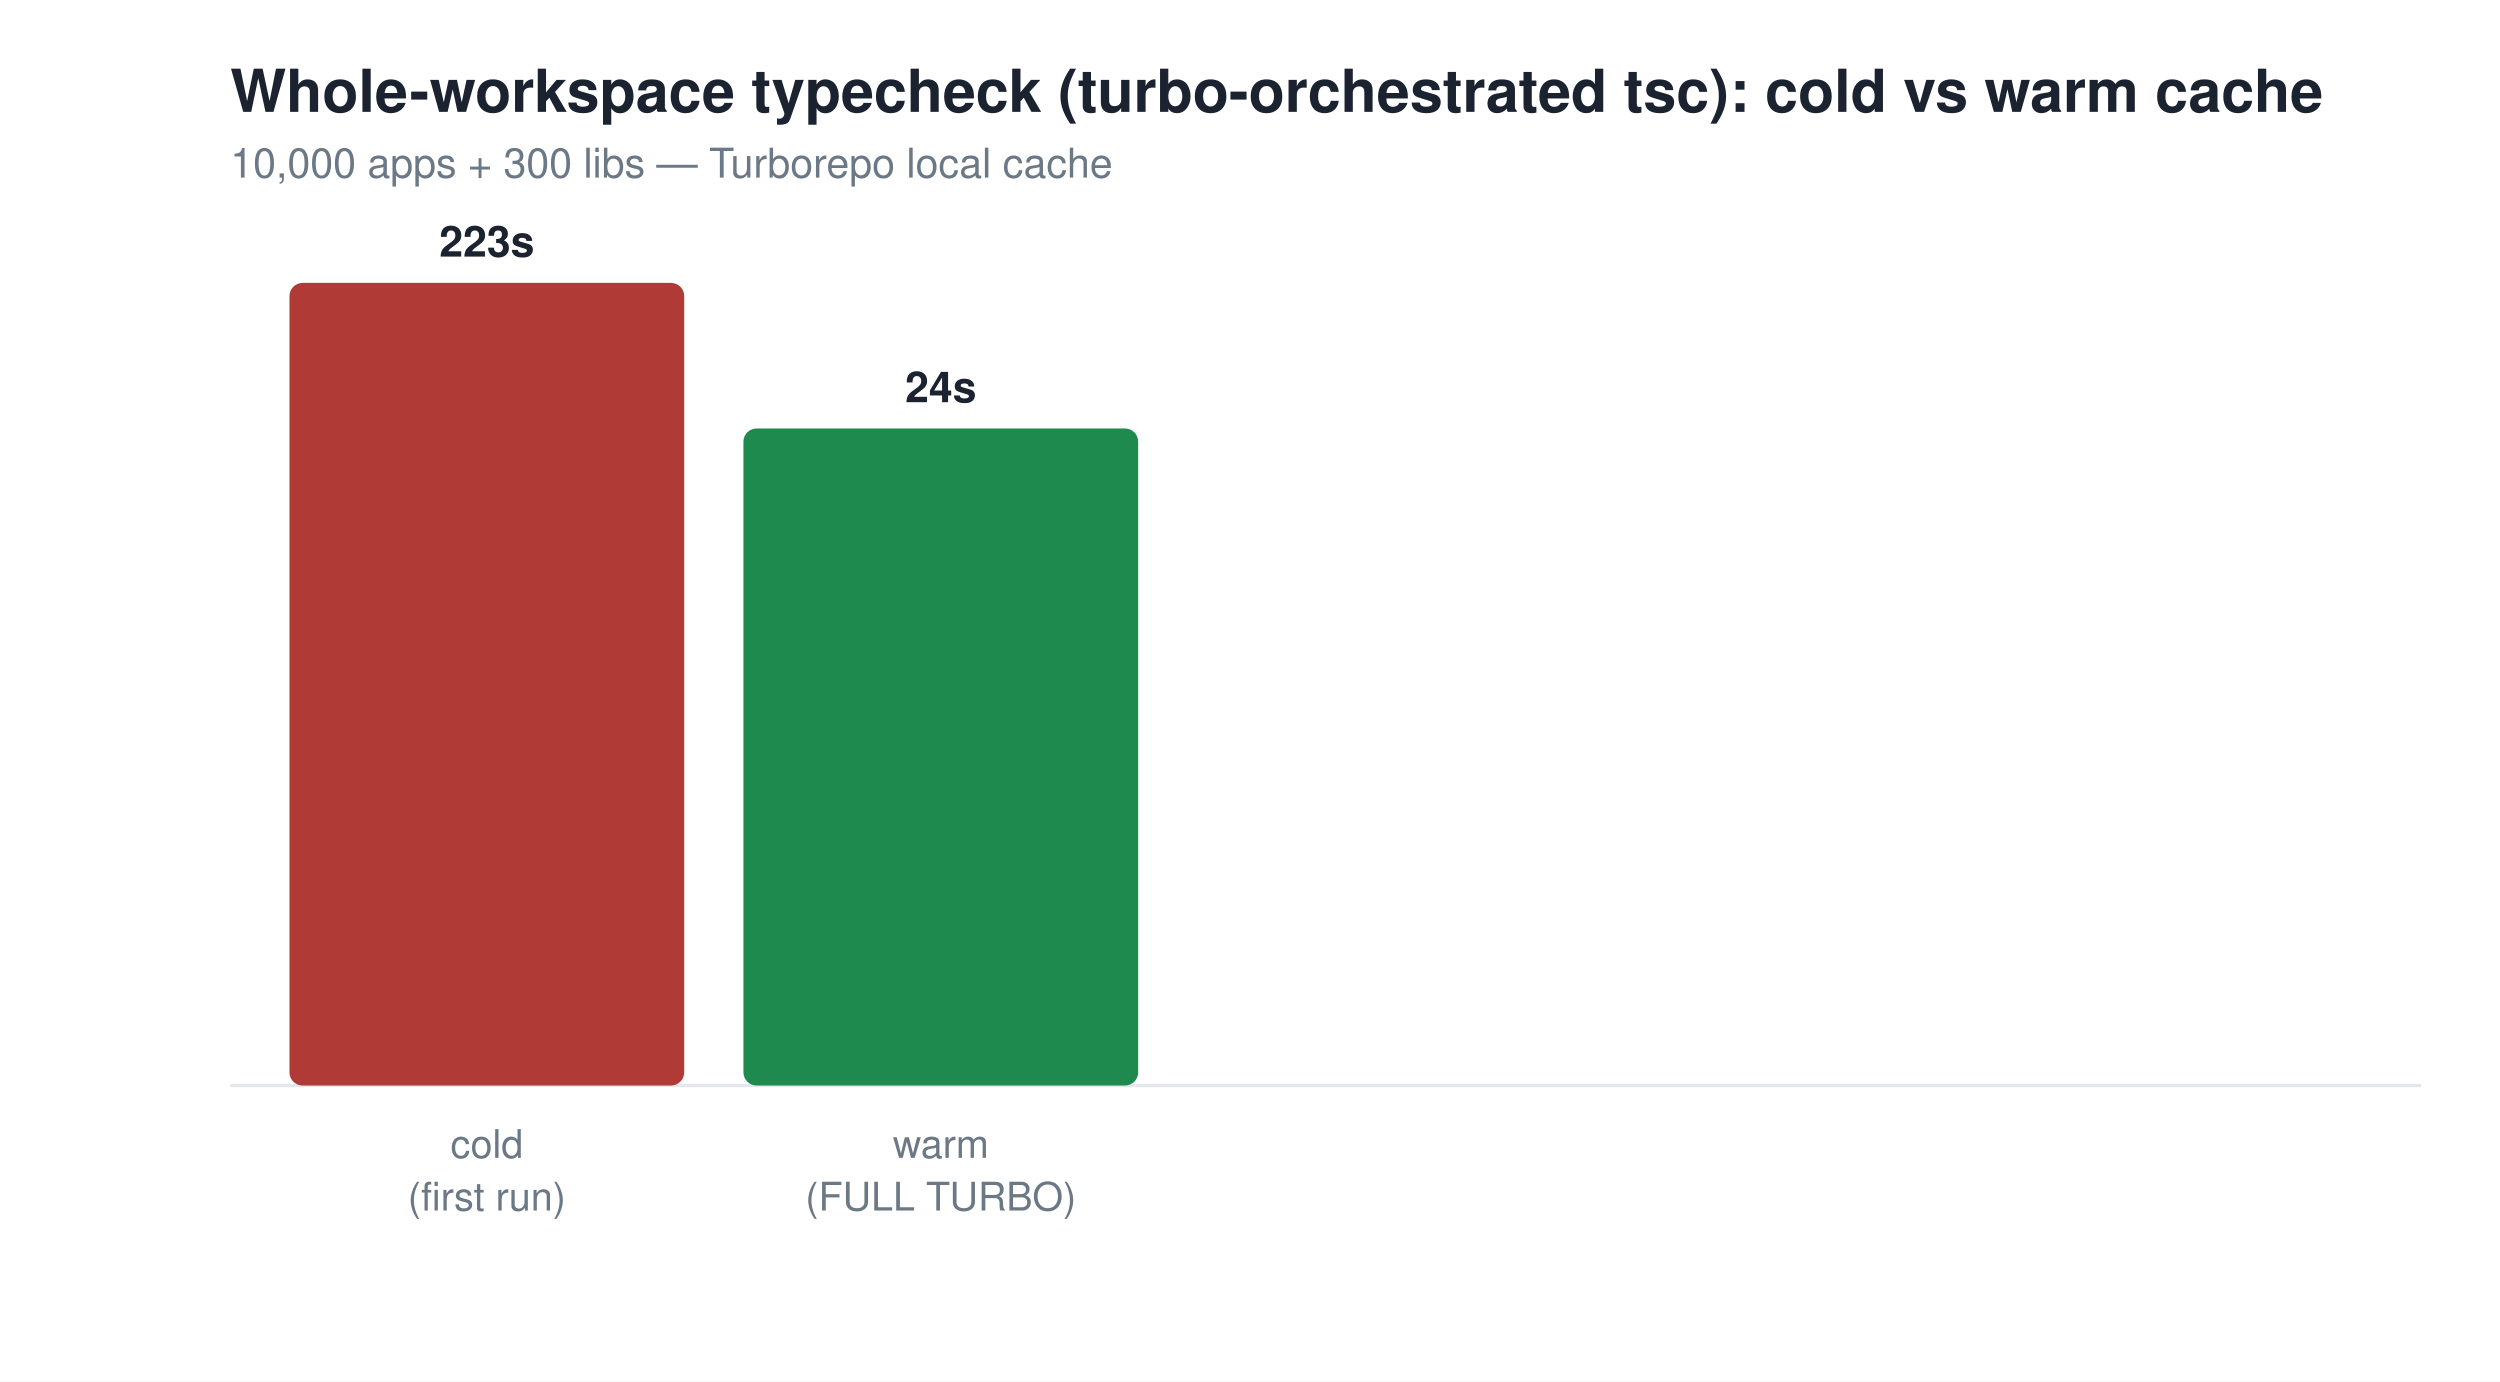
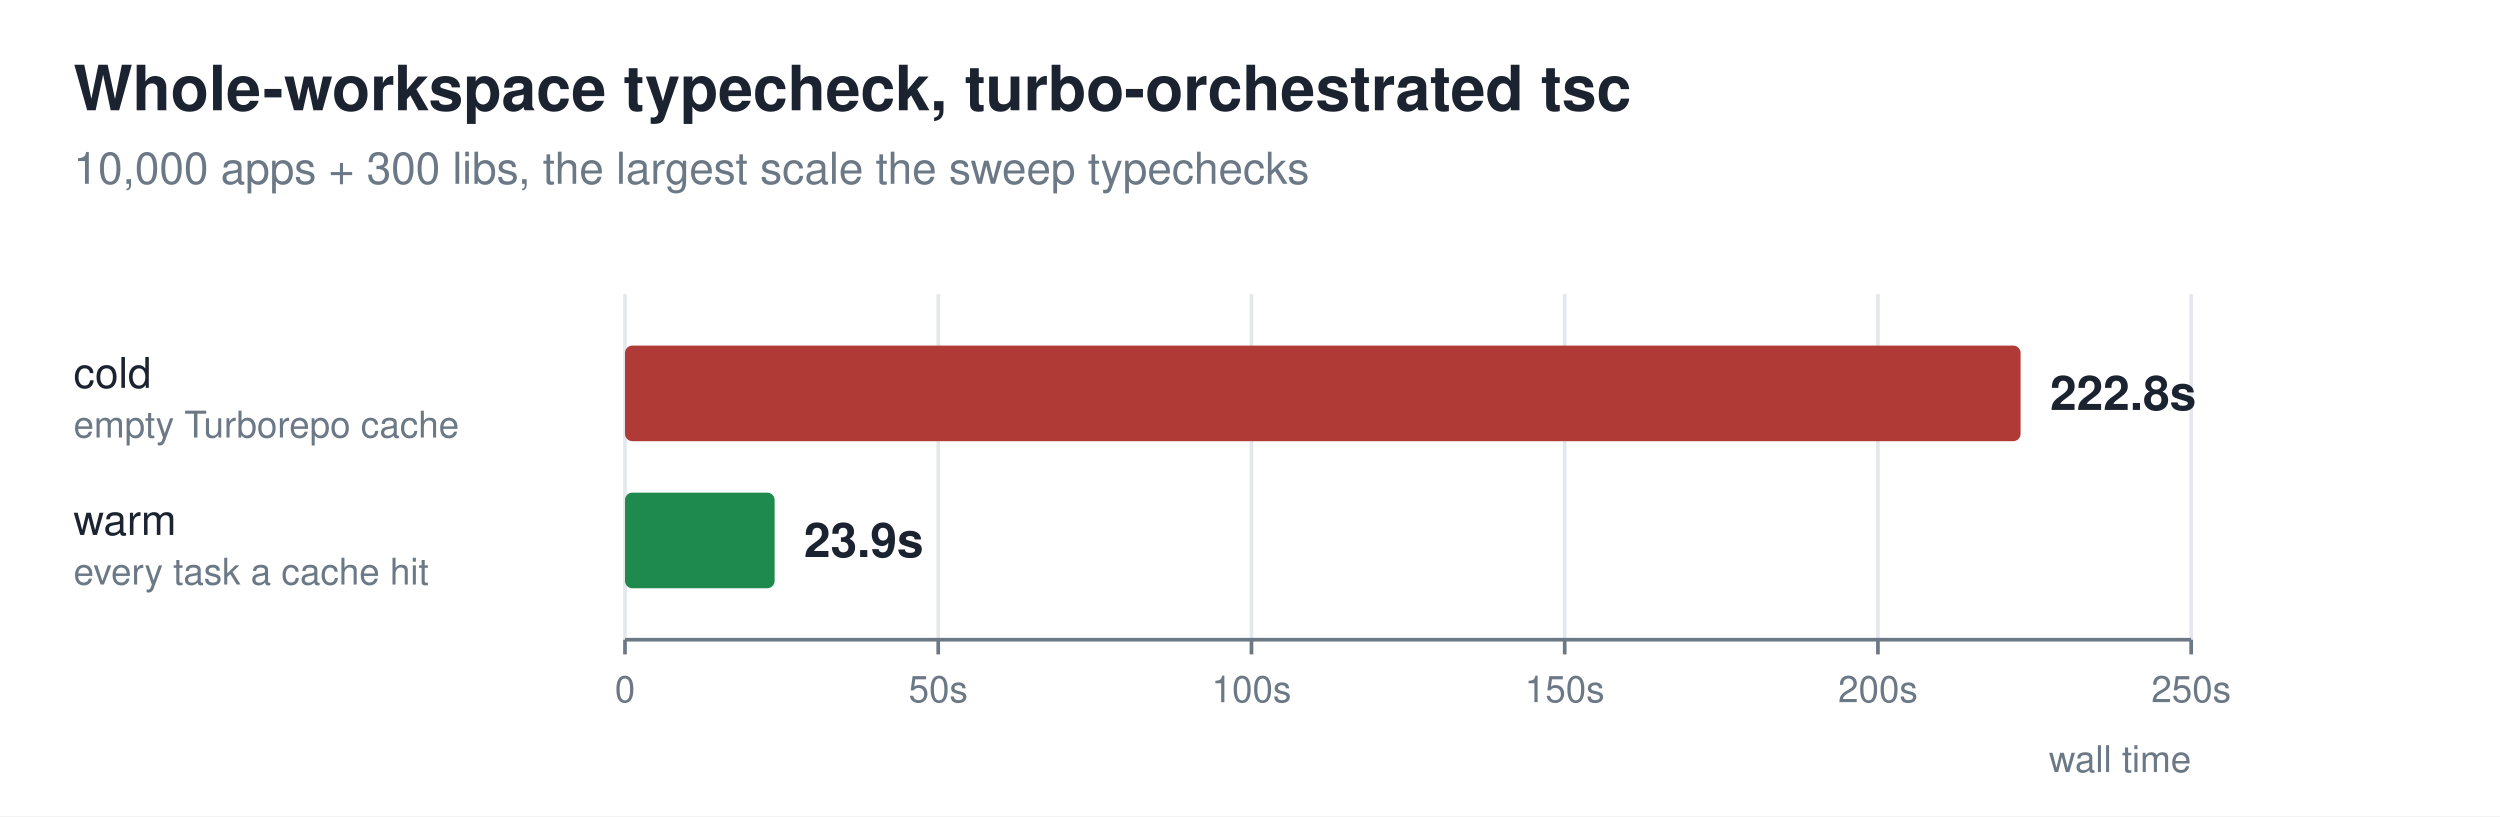
- <svg xmlns="http://www.w3.org/2000/svg" width="760" height="420" viewBox="0 0 760 420" role="img" aria-label="Whole-workspace typecheck (turbo-orchestrated tsc): cold vs warm cache — 10,000 apps + 300 libs — Turborepo local cache" font-family="system-ui,-apple-system,Segoe UI,Helvetica,Arial,sans-serif" style="font-variant-numeric:tabular-nums">
+ <svg xmlns="http://www.w3.org/2000/svg" width="680" height="222" viewBox="0 0 680 222" role="img" aria-label="Whole-workspace typecheck, turbo-orchestrated tsc. 10,000 apps + 300 libs, the largest scale the sweep typechecks" font-family="system-ui,-apple-system,Segoe UI,Helvetica,Arial,sans-serif" style="font-variant-numeric:tabular-nums">
  <style>@media (prefers-color-scheme: dark){
rect[fill="#ffffff"]{fill:#0d1117}
text[fill="#1c2330"]{fill:#e2e7ec}
text[fill="#6b7885"]{fill:#9aa6b1}
text[fill="#1a73e8"]{fill:#6ba3f5}
line[stroke="#e4e8ec"]{stroke:#2b333c}
rect[stroke="#e4e8ec"]{stroke:#39424c}
rect[fill="#e4e8ec"]{fill:#2b333c}
line[stroke="#6b7885"],path[stroke="#6b7885"],polyline[stroke="#6b7885"]{stroke:#8b98a4}
path[fill="#6b7885"]{fill:#8b98a4}
rect[fill="#eef3fb"]{fill:#1f2f45}rect[stroke="#b9cdec"]{stroke:#3d5a85}
rect[fill="#f0faf5"]{fill:#173029}rect[stroke="#a9d8bd"]{stroke:#2e6b52}
rect[fill="#fdf3ef"]{fill:#331f18}rect[stroke="#e4b9a6"]{stroke:#7a4630}
rect[fill="#fbf6e9"]{fill:#c9a13b;fill-opacity:.14}rect[stroke="#eee3bb"]{stroke:#7a6224}
rect[fill="#e4b9a6"]{fill:#7a4630}
text[fill="#146b3a"]{fill:#5cc48c}
text[fill="#46505b"]{fill:#aab4be}
text[fill="#8f2a23"]{fill:#f0847b}
}</style>
-   <rect width="760" height="420" fill="#ffffff" />
-   <text x="70" y="34" font-size="18" fill="#1c2330" font-weight="700">Whole-workspace typecheck (turbo-orchestrated tsc): cold vs warm cache</text>
-   <text x="70" y="54" font-size="12.5" fill="#6b7885">10,000 apps + 300 libs — Turborepo local cache</text>
-   <line x1="70" y1="330" x2="736" y2="330" stroke="#e4e8ec" />
-   <rect x="88" y="86" width="120" height="244" rx="4" fill="rgb(176,58,54)" />
-   <text x="148" y="78" font-size="13" fill="#1c2330" font-weight="600" text-anchor="middle">223s</text>
-   <text x="148" y="352" font-size="12" fill="#6b7885" text-anchor="middle">cold</text>
-   <text x="148" y="368" font-size="12" fill="#6b7885" text-anchor="middle">(first run)</text>
-   <rect x="226" y="130.261" width="120" height="199.739" rx="4" fill="rgb(31,138,77)" />
-   <text x="286" y="122.261" font-size="13" fill="#1c2330" font-weight="600" text-anchor="middle">24s</text>
-   <text x="286" y="352" font-size="12" fill="#6b7885" text-anchor="middle">warm</text>
-   <text x="286" y="368" font-size="12" fill="#6b7885" text-anchor="middle">(FULL TURBO)</text>
+   <rect width="680" height="222" fill="#ffffff" />
+   <text x="20" y="30" font-size="17" fill="#1c2330" font-weight="650">Whole-workspace typecheck, turbo-orchestrated tsc</text>
+   <text x="20" y="50" font-size="12" fill="#6b7885">10,000 apps + 300 libs, the largest scale the sweep typechecks</text>
+   <line x1="170" y1="80" x2="170" y2="174" stroke="#e4e8ec" />
+   <line x1="255.2" y1="80" x2="255.2" y2="174" stroke="#e4e8ec" />
+   <line x1="340.4" y1="80" x2="340.4" y2="174" stroke="#e4e8ec" />
+   <line x1="425.6" y1="80" x2="425.6" y2="174" stroke="#e4e8ec" />
+   <line x1="510.8" y1="80" x2="510.8" y2="174" stroke="#e4e8ec" />
+   <line x1="596" y1="80" x2="596" y2="174" stroke="#e4e8ec" />
+   <line x1="170" y1="174" x2="596" y2="174" stroke="#6b7885" />
+   <line x1="170" y1="174" x2="170" y2="178" stroke="#6b7885" />
+   <text x="170" y="191" font-size="10" fill="#6b7885" text-anchor="middle">0</text>
+   <line x1="255.2" y1="174" x2="255.2" y2="178" stroke="#6b7885" />
+   <text x="255.2" y="191" font-size="10" fill="#6b7885" text-anchor="middle">50s</text>
+   <line x1="340.4" y1="174" x2="340.4" y2="178" stroke="#6b7885" />
+   <text x="340.4" y="191" font-size="10" fill="#6b7885" text-anchor="middle">100s</text>
+   <line x1="425.6" y1="174" x2="425.6" y2="178" stroke="#6b7885" />
+   <text x="425.6" y="191" font-size="10" fill="#6b7885" text-anchor="middle">150s</text>
+   <line x1="510.8" y1="174" x2="510.8" y2="178" stroke="#6b7885" />
+   <text x="510.8" y="191" font-size="10" fill="#6b7885" text-anchor="middle">200s</text>
+   <line x1="596" y1="174" x2="596" y2="178" stroke="#6b7885" />
+   <text x="596" y="191" font-size="10" fill="#6b7885" text-anchor="middle">250s</text>
+   <text x="596" y="210" font-size="10" fill="#6b7885" text-anchor="end">wall time</text>
+   <rect x="170" y="94" width="379.6" height="26" rx="2" fill="rgb(176,58,54)" />
+   <text x="557.619" y="111.5" font-size="13" fill="#1c2330" font-weight="650">222.8s</text>
+   <text x="20" y="105.5" font-size="11.5" fill="#1c2330">cold</text>
+   <text x="20" y="119" font-size="10" fill="#6b7885">empty Turborepo cache</text>
+   <rect x="170" y="134" width="40.7" height="26" rx="2" fill="rgb(31,138,77)" />
+   <text x="218.668" y="151.5" font-size="13" fill="#1c2330" font-weight="650">23.9s</text>
+   <text x="20" y="145.5" font-size="11.5" fill="#1c2330">warm</text>
+   <text x="20" y="159" font-size="10" fill="#6b7885">every task a cache hit</text>
</svg>
